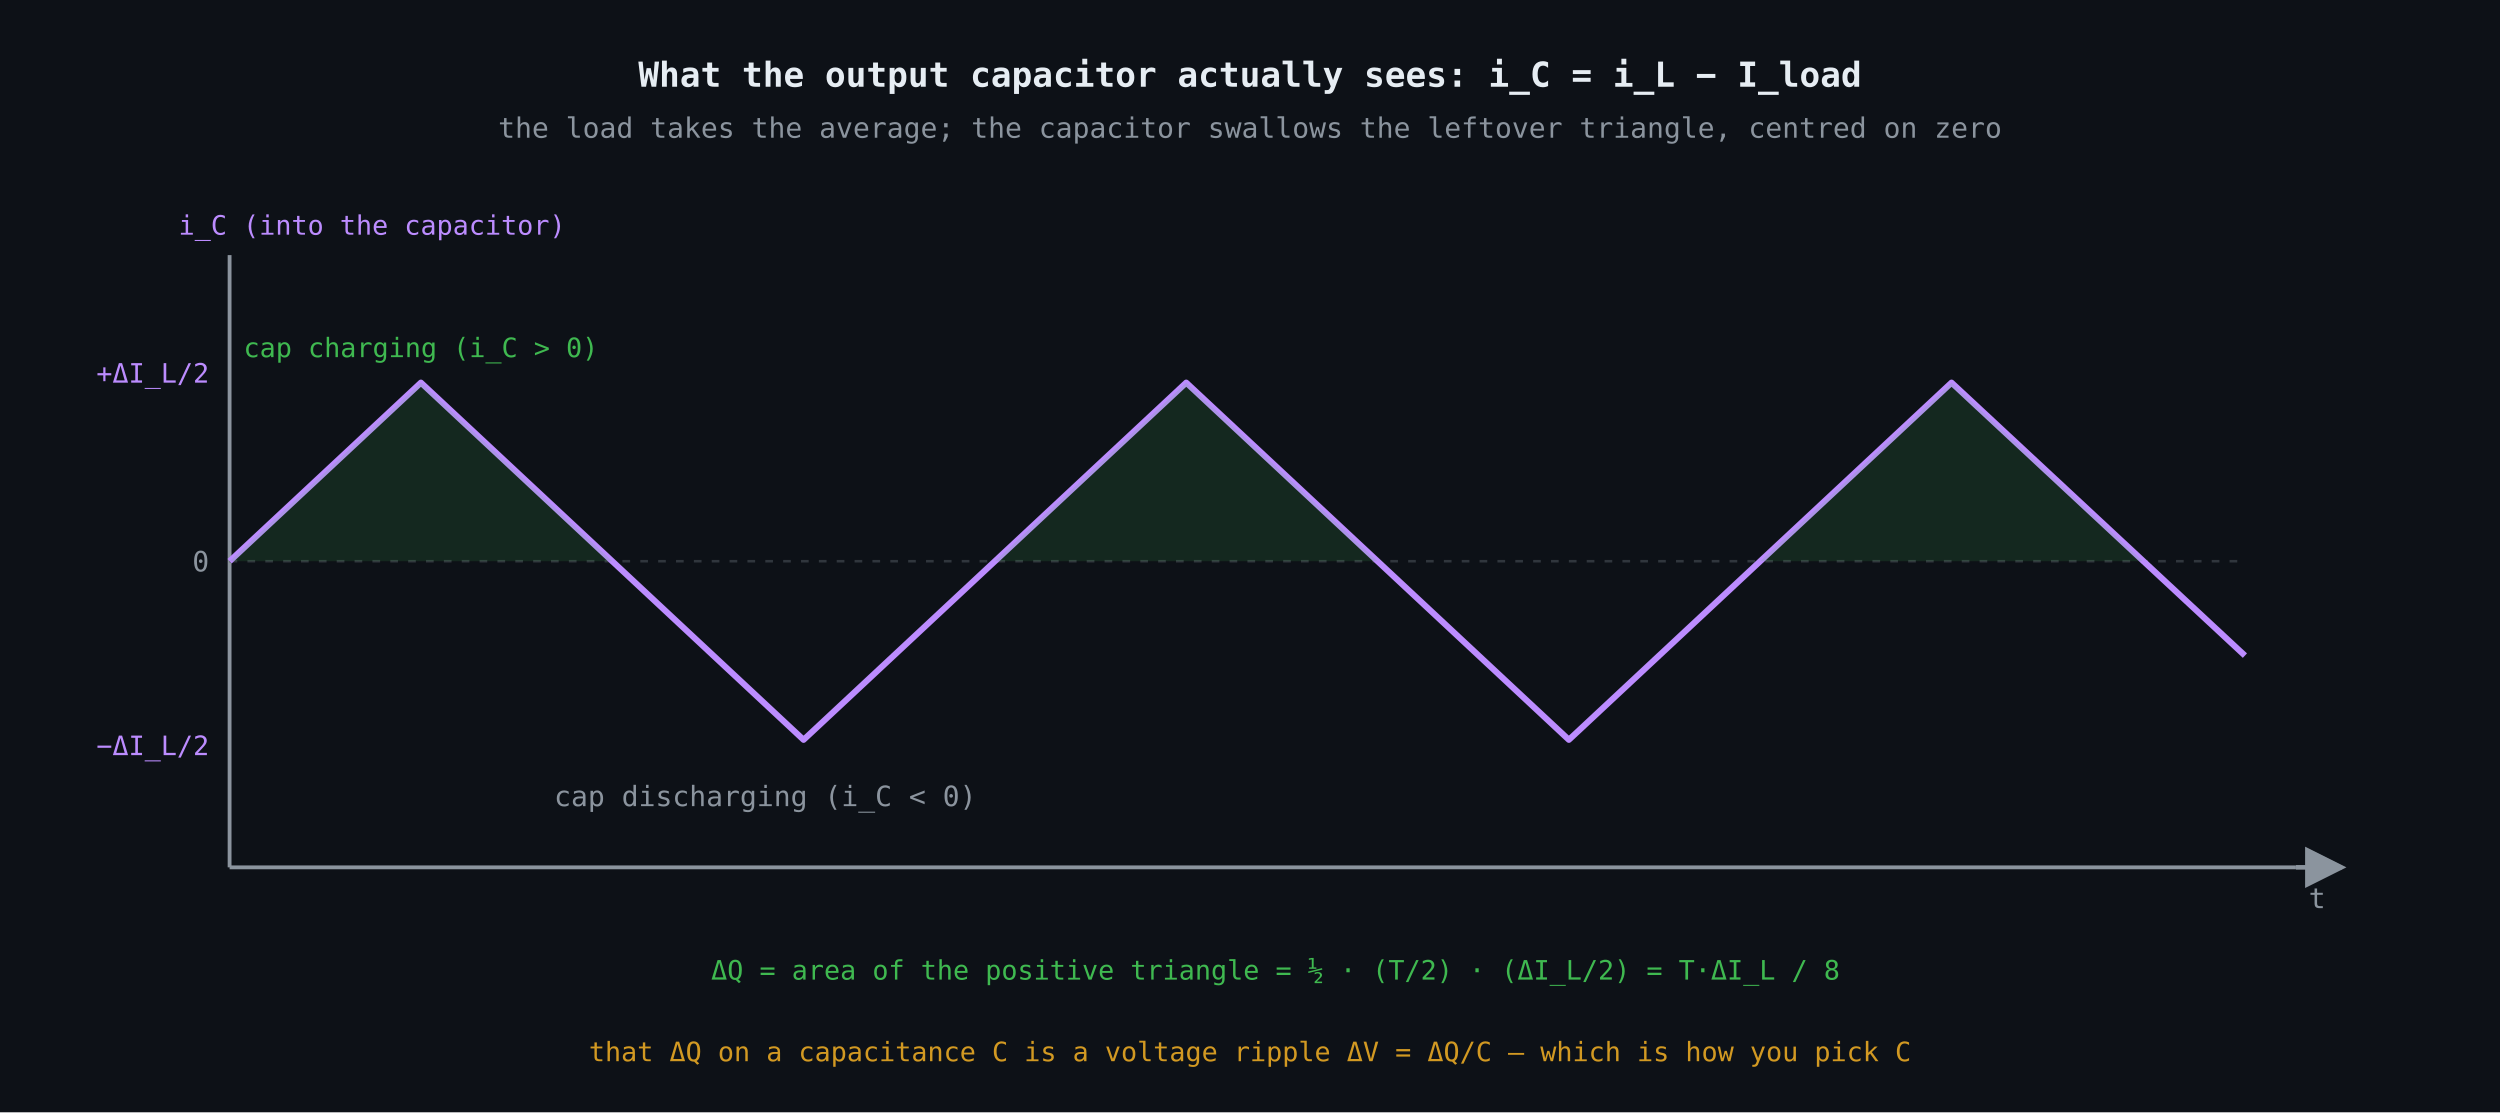
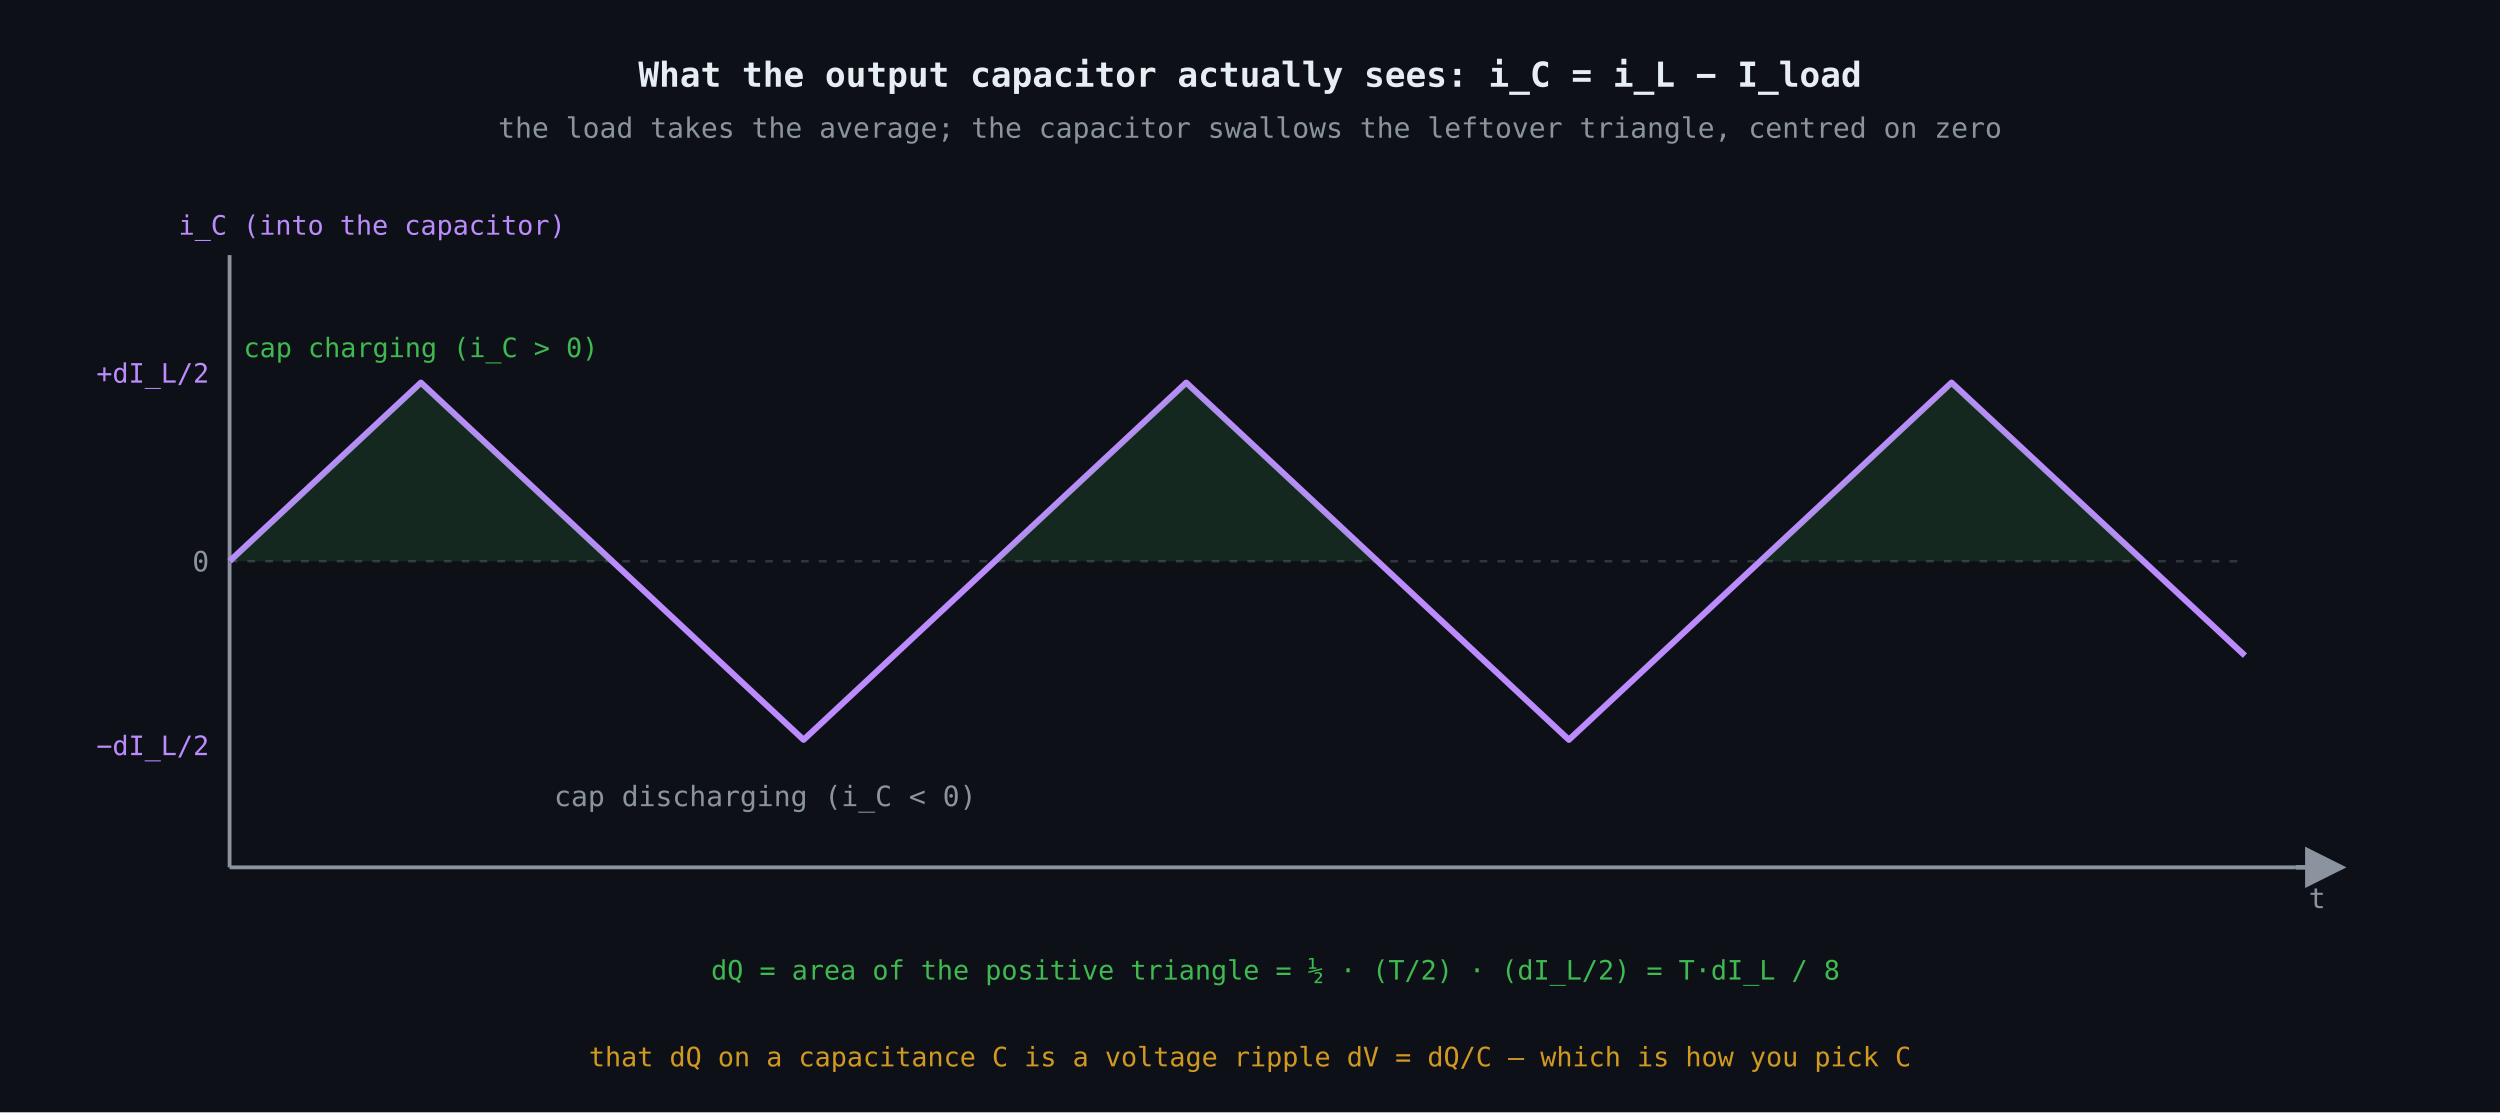
<svg xmlns="http://www.w3.org/2000/svg" viewBox="0 0 980 436" role="img" aria-label="Capacitor current as the difference between triangular inductor current and constant load current" width="980" height="436">
  <style>
.h2m-bg{fill:#0d1117}
- *{box-sizing:border-box}
- /* Printing on a dark palette wastes ink and renders badly, so print is always light. */
- body{margin:0;background:#0d1117;color:#c9d1d9;
-   font:15px/1.65 system-ui,-apple-system,Segoe UI,Roboto,sans-serif;
-   padding:38px 22px 90px}
- main{max-width:1080px;margin:0 auto}
- figure{margin:22px 0;background:#161b22;border:1px solid #30363d;
-   border-radius:11px;padding:18px;overflow-x:auto}
- figure svg{display:block;width:100%;height:auto;min-width:680px}
- figcaption{color:#8b949e;font-size:12.5px;margin-top:12px;text-align:center}
- /* ---- SVG theming: every colour resolves through these classes so figures re-theme. */
svg text{font-family:ui-monospace,SFMono-Regular,Menlo,monospace;font-size:12px;fill:#c9d1d9}
svg text.t{font-size:13.5px;font-weight:700;fill:#e6edf3}
svg text.s{font-size:11px;fill:#8b949e}
svg text.xs{font-size:9.5px;fill:#8b949e}
svg text.l{font-size:10.5px;fill:#8b949e}
svg text.lb{font-size:10.5px;fill:#58a6ff}
svg text.lg{font-size:10.5px;fill:#3fb950}
svg text.lr{font-size:10.5px;fill:#f85149}
svg text.lp{font-size:10.5px;fill:#bc8cff}
svg text.la{font-size:10.5px;fill:#d29922}
- svg .fx-b{fill:#58a6ff}  svg .fx-g{fill:#3fb950}
- svg .fx-r{fill:#f85149}   svg .fx-a{fill:#d29922}
- svg .fx-p{fill:#bc8cff} svg .fx-n{fill:#8b949e}
svg .n{fill:#1a2029;stroke:#484f58;stroke-width:1.6}
svg .nb{fill:#101a2b;stroke:#58a6ff;stroke-width:2px}
svg .ng{fill:#0f1c14;stroke:#3fb950;stroke-width:2px}
svg .nr{fill:#201215;stroke:#f85149;stroke-width:2px}
svg .na{fill:#1e1a10;stroke:#d29922;stroke-width:2px}
svg .np{fill:#181228;stroke:#bc8cff;stroke-width:2px}
- svg .nd{fill:#15191f;stroke:#3d444d;stroke-width:1.5;stroke-dasharray:5 4}
svg .grp{fill:none;stroke:#3d444d;stroke-width:1.4;stroke-dasharray:6 5}
- svg .a{stroke:#8b949e;stroke-width:1.8;fill:none;marker-end:url(#ah)}
- svg .ab{stroke:#58a6ff;stroke-width:2;fill:none;marker-end:url(#ahb)}
- svg .ag{stroke:#3fb950;stroke-width:2;fill:none;marker-end:url(#ahg)}
- svg .ar{stroke:#f85149;stroke-width:2;fill:none;marker-end:url(#ahr)}
- svg .ap{stroke:#bc8cff;stroke-width:2;fill:none;marker-end:url(#ahp)}
- svg .aa{stroke:#d29922;stroke-width:2;fill:none;marker-end:url(#aha)}
svg .wire{stroke:#8b949e;stroke-width:1.8;fill:none}
svg .wire-r{stroke:#f85149;stroke-width:2.4;fill:none;stroke-linecap:round}
svg .wire-b{stroke:#58a6ff;stroke-width:2.4;fill:none;stroke-linecap:round}
svg .wire-a{stroke:#d29922;stroke-width:2.4;fill:none;stroke-linecap:round}
svg .wire-p{stroke:#bc8cff;stroke-width:2.4;fill:none;stroke-linecap:round}
svg .wire-g{stroke:#3fb950;stroke-width:2.4;fill:none;stroke-linecap:round}
svg .axis{stroke:#8b949e;stroke-width:1.5;fill:none}
svg .grid{stroke:#30363d;stroke-width:1;fill:none;stroke-dasharray:3 4}
svg .plot-b{stroke:#58a6ff;stroke-width:2.4;fill:none;stroke-linejoin:round}
- svg .plot-a{stroke:#d29922;stroke-width:2.4;fill:none;stroke-linejoin:round}
svg .plot-g{stroke:#3fb950;stroke-width:2.4;fill:none;stroke-linejoin:round}
svg .plot-r{stroke:#f85149;stroke-width:2.4;fill:none;stroke-linejoin:round}
+ svg .plot-a{stroke:#d29922;stroke-width:2.4;fill:none;stroke-linejoin:round}
svg .plot-p{stroke:#bc8cff;stroke-width:2.4;fill:none;stroke-linejoin:round}
- svg .fill-a{fill:#d29922;opacity:0.14}
- svg .fill-g{fill:#3fb950;opacity:0.14}
- svg .dash{stroke-dasharray:6 5}
- svg .mk-n{fill:#8b949e}  svg .mk-b{fill:#58a6ff}
- svg .mk-g{fill:#3fb950}  svg .mk-r{fill:#f85149}
- svg .mk-p{fill:#bc8cff} svg .mk-a{fill:#d29922}
+ svg .fill-g{fill:#3fb950;opacity:0.14;stroke:none}
+ svg .fill-a{fill:#d29922;opacity:0.14;stroke:none}
+ svg .a{stroke:#8b949e;stroke-width:1.8;fill:none;marker-end:url(#ah)}
+ svg .ab{stroke:#58a6ff;stroke-width:2;fill:none;marker-end:url(#ahb)}
+ svg .ag{stroke:#3fb950;stroke-width:2;fill:none;marker-end:url(#ahg)}
+ svg .ar{stroke:#f85149;stroke-width:2;fill:none;marker-end:url(#ahr)}
+ svg .ap{stroke:#bc8cff;stroke-width:2;fill:none;marker-end:url(#ahp)}
+ svg .aa{stroke:#d29922;stroke-width:2;fill:none;marker-end:url(#aha)}
+ svg .comp{stroke:#8b949e;stroke-width:2;fill:none}
+ svg .dotn{fill:#8b949e}
+ svg .dotb{fill:#58a6ff}
+ svg .dotg{fill:#3fb950}
+ svg .dotr{fill:#f85149}
+ svg .dota{fill:#d29922}
+ svg .dotp{fill:#bc8cff}
+ svg .mk-n{fill:#8b949e} svg .mk-b{fill:#58a6ff} svg .mk-g{fill:#3fb950}
+ svg .mk-r{fill:#f85149} svg .mk-p{fill:#bc8cff} svg .mk-a{fill:#d29922}
@media (prefers-color-scheme: light){
- body{background:#ffffff;color:#1f2328}
- figure{background:#f6f8fa;border:1px solid #d0d7de}
- figcaption{color:#57606a}
+ .h2m-bg{fill:#ffffff}
svg text{fill:#1f2328}
- svg text.t{fill:#010409}
- svg text.s{fill:#57606a}
- svg text.xs{fill:#57606a}
- svg text.l{fill:#57606a}
- svg text.lb{fill:#0550ae}
- svg text.lg{fill:#1a7f37}
- svg text.lr{fill:#cf222e}
- svg text.lp{fill:#8250df}
- svg text.la{fill:#9a6700}
- svg .fx-b{fill:#0550ae}
- svg .fx-g{fill:#1a7f37}
- svg .fx-r{fill:#cf222e}
- svg .fx-a{fill:#9a6700}
- svg .fx-p{fill:#8250df}
- svg .fx-n{fill:#57606a}
- svg .n{fill:#f6f8fa;stroke:#8c959f;stroke-width:1.6}
- svg .nb{fill:#ddf4ff;stroke:#0550ae;stroke-width:2.2px}
- svg .ng{fill:#dafbe1;stroke:#1a7f37;stroke-width:2.2px}
- svg .nr{fill:#ffebe9;stroke:#cf222e;stroke-width:2.2px}
- svg .na{fill:#fff8c5;stroke:#9a6700;stroke-width:2.2px}
- svg .np{fill:#fbefff;stroke:#8250df;stroke-width:2.2px}
- svg .nd{fill:#ffffff;stroke:#afb8c1;stroke-width:1.5;stroke-dasharray:5 4}
- svg .grp{fill:none;stroke:#afb8c1;stroke-width:1.4;stroke-dasharray:6 5}
- svg .a{stroke:#57606a;stroke-width:1.8;fill:none;marker-end:url(#ah)}
- svg .ab{stroke:#0550ae;stroke-width:2;fill:none;marker-end:url(#ahb)}
- svg .ag{stroke:#1a7f37;stroke-width:2;fill:none;marker-end:url(#ahg)}
- svg .ar{stroke:#cf222e;stroke-width:2;fill:none;marker-end:url(#ahr)}
- svg .ap{stroke:#8250df;stroke-width:2;fill:none;marker-end:url(#ahp)}
- svg .aa{stroke:#9a6700;stroke-width:2;fill:none;marker-end:url(#aha)}
- svg .wire{stroke:#57606a}
- svg .wire-r{stroke:#cf222e}
- svg .wire-b{stroke:#0550ae}
- svg .wire-a{stroke:#9a6700}
- svg .wire-p{stroke:#8250df}
- svg .wire-g{stroke:#1a7f37}
- svg .axis{stroke:#57606a}
- svg .grid{stroke:#d0d7de}
- svg .plot-b{stroke:#0550ae}
- svg .plot-a{stroke:#9a6700}
- svg .plot-g{stroke:#1a7f37}
- svg .plot-r{stroke:#cf222e}
- svg .plot-p{stroke:#8250df}
- svg .fill-a{fill:#9a6700;opacity:0.12}
- svg .fill-g{fill:#1a7f37;opacity:0.12}
- svg .mk-n{fill:#57606a}
- svg .mk-b{fill:#0550ae}
- svg .mk-g{fill:#1a7f37}
- svg .mk-r{fill:#cf222e}
- svg .mk-p{fill:#8250df}
- svg .mk-a{fill:#9a6700}
- .h2m-bg{fill:#ffffff}
+ svg text.t{fill:#010409} svg text.s{fill:#57606a} svg text.xs{fill:#57606a} svg text.l{fill:#57606a}
+ svg text.lb{fill:#0550ae} svg text.lg{fill:#1a7f37} svg text.lr{fill:#cf222e} svg text.lp{fill:#8250df} svg text.la{fill:#9a6700}
+ svg .n{fill:#f6f8fa;stroke:#8c959f} svg .nb{fill:#ddf4ff;stroke:#0550ae} svg .ng{fill:#dafbe1;stroke:#1a7f37}
+ svg .nr{fill:#ffebe9;stroke:#cf222e} svg .na{fill:#fff8c5;stroke:#9a6700} svg .np{fill:#fbefff;stroke:#8250df}
+ svg .grp{stroke:#afb8c1}
+ svg .wire{stroke:#57606a} svg .wire-r{stroke:#cf222e} svg .wire-b{stroke:#0550ae} svg .wire-a{stroke:#9a6700} svg .wire-p{stroke:#8250df} svg .wire-g{stroke:#1a7f37}
+ svg .axis{stroke:#57606a} svg .grid{stroke:#d0d7de}
+ svg .plot-b{stroke:#0550ae} svg .plot-g{stroke:#1a7f37} svg .plot-r{stroke:#cf222e} svg .plot-a{stroke:#9a6700} svg .plot-p{stroke:#8250df}
+ svg .fill-g{fill:#1a7f37} svg .fill-a{fill:#9a6700}
+ svg .a{stroke:#57606a} svg .ab{stroke:#0550ae} svg .ag{stroke:#1a7f37} svg .ar{stroke:#cf222e} svg .ap{stroke:#8250df} svg .aa{stroke:#9a6700}
+ svg .comp{stroke:#57606a}
+ svg .dotn{fill:#57606a} svg .dotb{fill:#0550ae} svg .dotg{fill:#1a7f37} svg .dotr{fill:#cf222e} svg .dota{fill:#9a6700} svg .dotp{fill:#8250df}
+ svg .mk-n{fill:#57606a} svg .mk-b{fill:#0550ae} svg .mk-g{fill:#1a7f37} svg .mk-r{fill:#cf222e} svg .mk-p{fill:#8250df} svg .mk-a{fill:#9a6700}
}
- @media print{
- body{background:#ffffff;color:#111417}
- figure{background:#ffffff;border:1px solid #c3ccd5}
- figure svg{min-width:0}
- svg text{fill:#111417}
- .h2m-bg{fill:#ffffff}
- }
+ @media print{ .h2m-bg{fill:#ffffff} svg text{fill:#111417} }
</style>
  <defs>
    <marker id="ah" markerWidth="9" markerHeight="9" refX="8" refY="4.5" orient="auto">
      <path d="M0 0 L9 4.5 L0 9 z" class="mk-n" />
    </marker>
    <marker id="ahb" markerWidth="9" markerHeight="9" refX="8" refY="4.5" orient="auto">
      <path d="M0 0 L9 4.5 L0 9 z" class="mk-b" />
    </marker>
    <marker id="ahg" markerWidth="9" markerHeight="9" refX="8" refY="4.5" orient="auto">
      <path d="M0 0 L9 4.5 L0 9 z" class="mk-g" />
    </marker>
    <marker id="ahr" markerWidth="9" markerHeight="9" refX="8" refY="4.5" orient="auto">
      <path d="M0 0 L9 4.5 L0 9 z" class="mk-r" />
    </marker>
    <marker id="ahp" markerWidth="9" markerHeight="9" refX="8" refY="4.5" orient="auto">
      <path d="M0 0 L9 4.5 L0 9 z" class="mk-p" />
    </marker>
    <marker id="aha" markerWidth="9" markerHeight="9" refX="8" refY="4.5" orient="auto">
      <path d="M0 0 L9 4.5 L0 9 z" class="mk-a" />
    </marker>
  </defs>
  <rect class="h2m-bg" x="0" y="0" width="980" height="436" fill="#0d1117" />
  <text class="t" x="490" y="34" text-anchor="middle">What the output capacitor actually sees: i_C = i_L − I_load</text>
  <text class="s" x="490" y="54" text-anchor="middle">the load takes the average; the capacitor swallows the leftover triangle, centred on zero</text>
  <text class="lp" x="70" y="92" text-anchor="start">i_C (into the capacitor)</text>
  <line class="axis" x1="90" y1="100" x2="90" y2="340" />
  <line class="axis" x1="90" y1="340" x2="900" y2="340" />
  <line class="grid" x1="90" y1="220" x2="880" y2="220" />
  <text class="s" x="82" y="224" text-anchor="end">0</text>
-   <text class="lp" x="82" y="150" text-anchor="end">+ΔI_L/2</text>
-   <text class="lp" x="82" y="296" text-anchor="end">−ΔI_L/2</text>
+   <text class="lp" x="82" y="150" text-anchor="end">+dI_L/2</text>
+   <text class="lp" x="82" y="296" text-anchor="end">−dI_L/2</text>
  <path class="plot-p" d="M90 220 L165 150 L315 290 L465 150 L615 290 L765 150 L880 257" />
  <path class="fill-g" d="M90 220 L165 150 L240 220 Z" />
  <path class="fill-g" d="M390 220 L465 150 L540 220 Z" />
  <path class="fill-g" d="M690 220 L765 150 L840 220 Z" />
  <text class="lg" x="165" y="140" text-anchor="middle">cap charging (i_C &gt; 0)</text>
-   <text class="lg" x="500" y="384" text-anchor="middle">ΔQ = area of the positive triangle = ½ · (T/2) · (ΔI_L/2) = T·ΔI_L / 8</text>
+   <text class="lg" x="500" y="384" text-anchor="middle">dQ = area of the positive triangle = ½ · (T/2) · (dI_L/2) = T·dI_L / 8</text>
  <text class="s" x="300" y="316" text-anchor="middle">cap discharging (i_C &lt; 0)</text>
  <path class="a" d="M900 340 H918" />
  <text class="s" x="905" y="356" text-anchor="start">t</text>
-   <text class="la" x="490" y="416" text-anchor="middle">that ΔQ on a capacitance C is a voltage ripple ΔV = ΔQ/C — which is how you pick C</text>
+   <text class="la" x="490" y="418" text-anchor="middle">that dQ on a capacitance C is a voltage ripple dV = dQ/C — which is how you pick C</text>
</svg>
